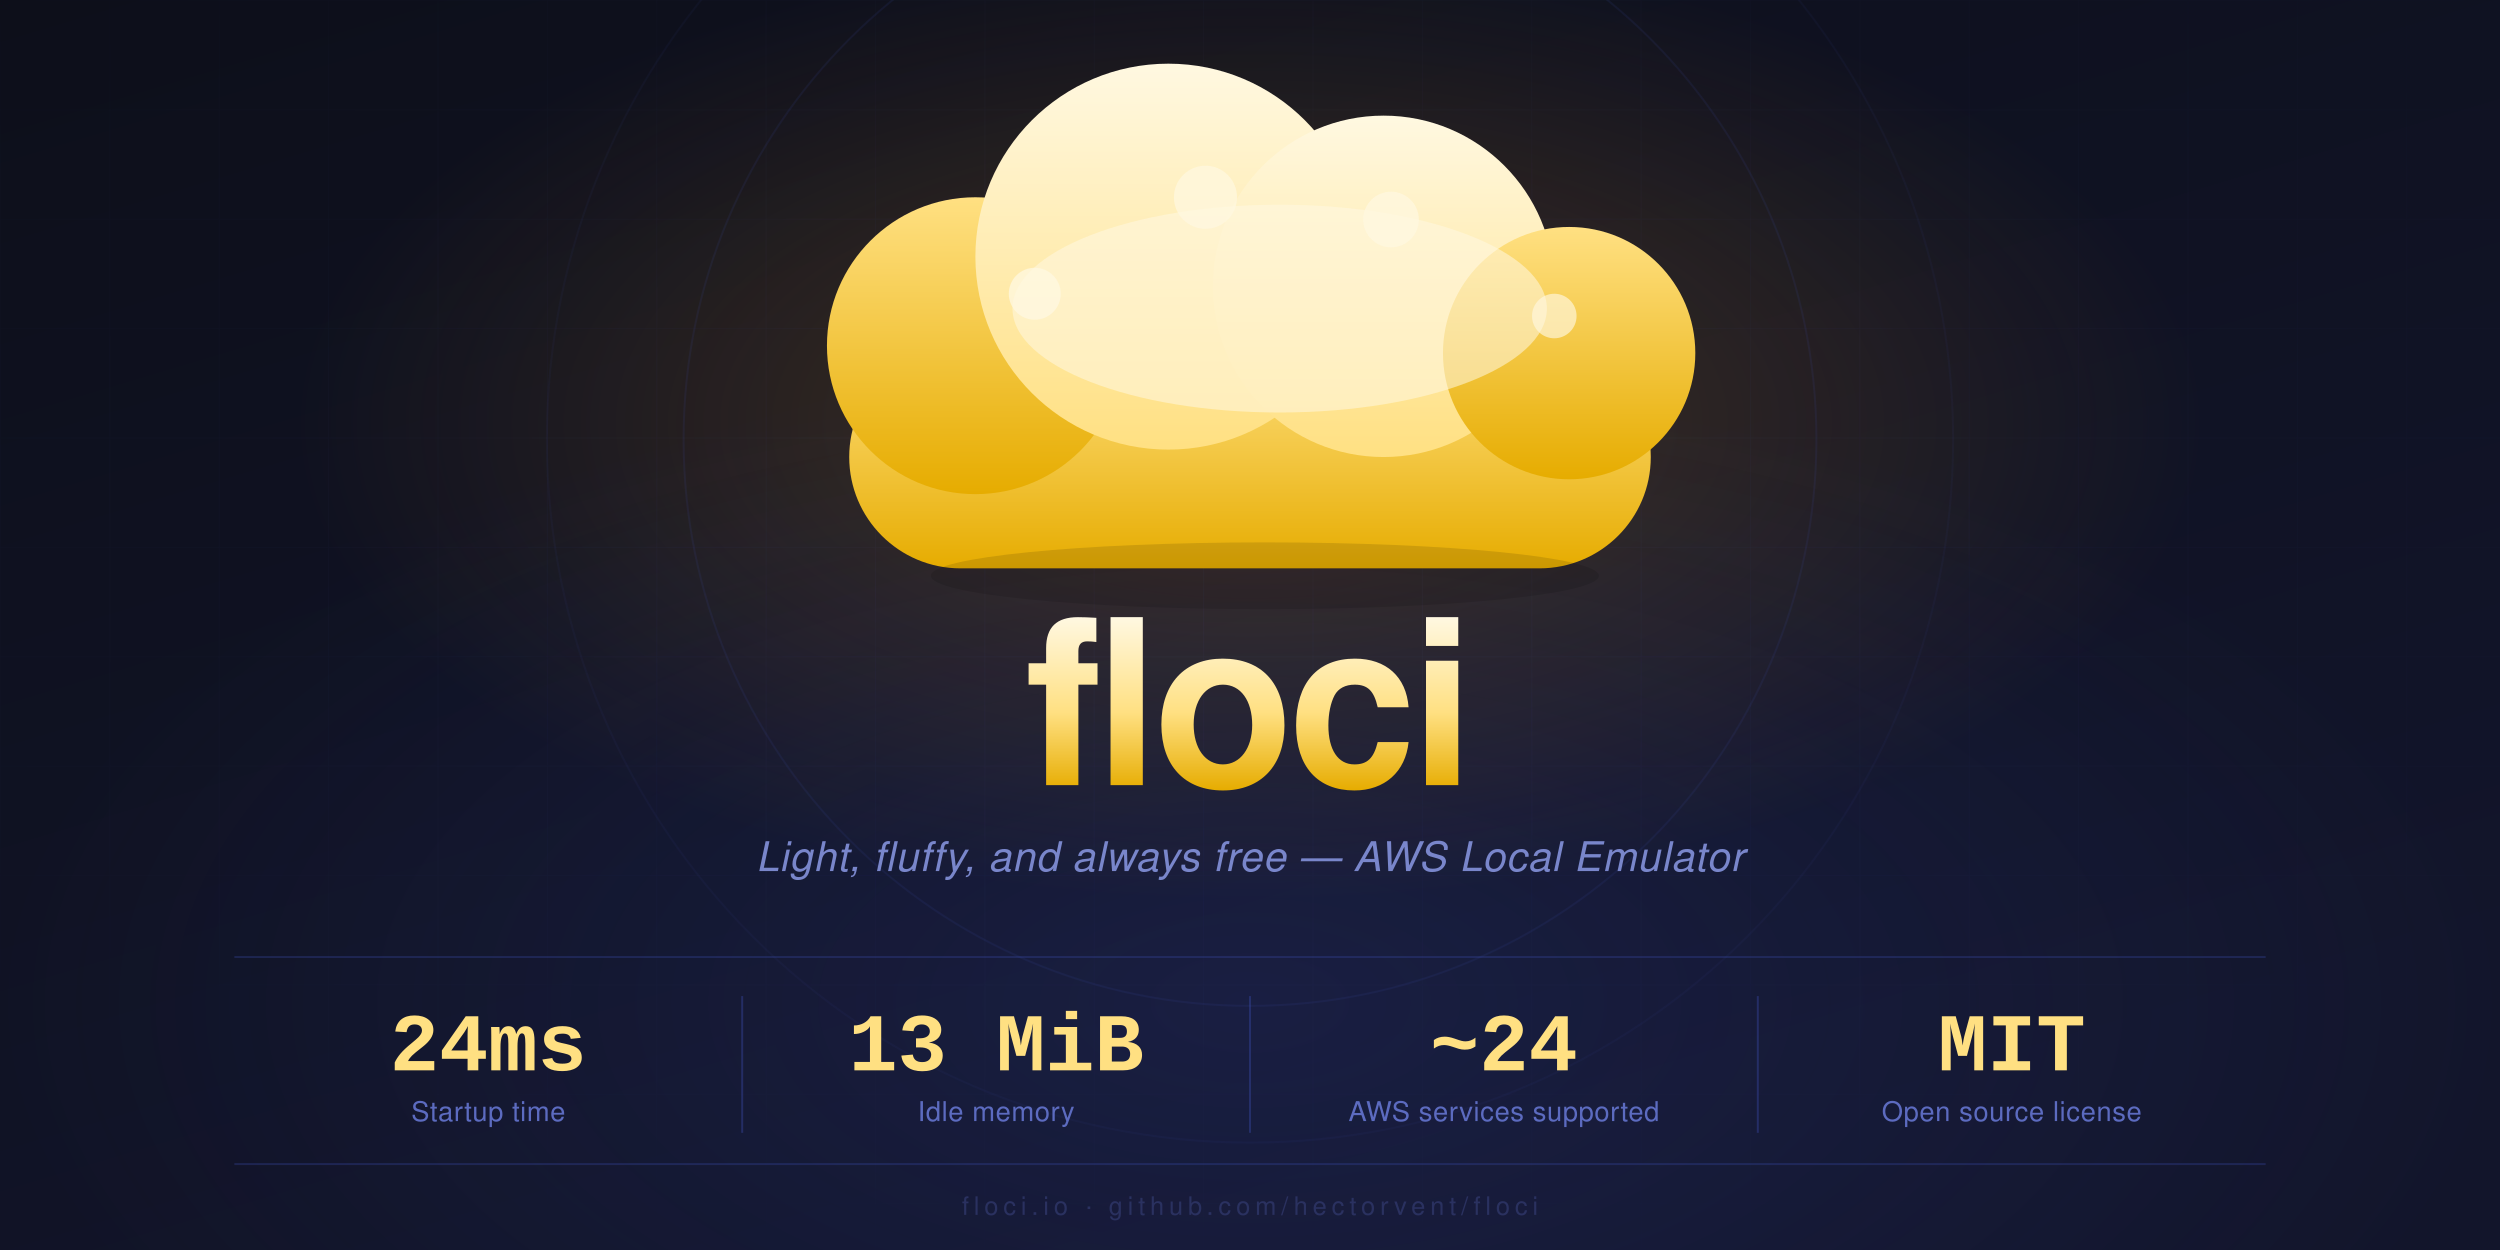
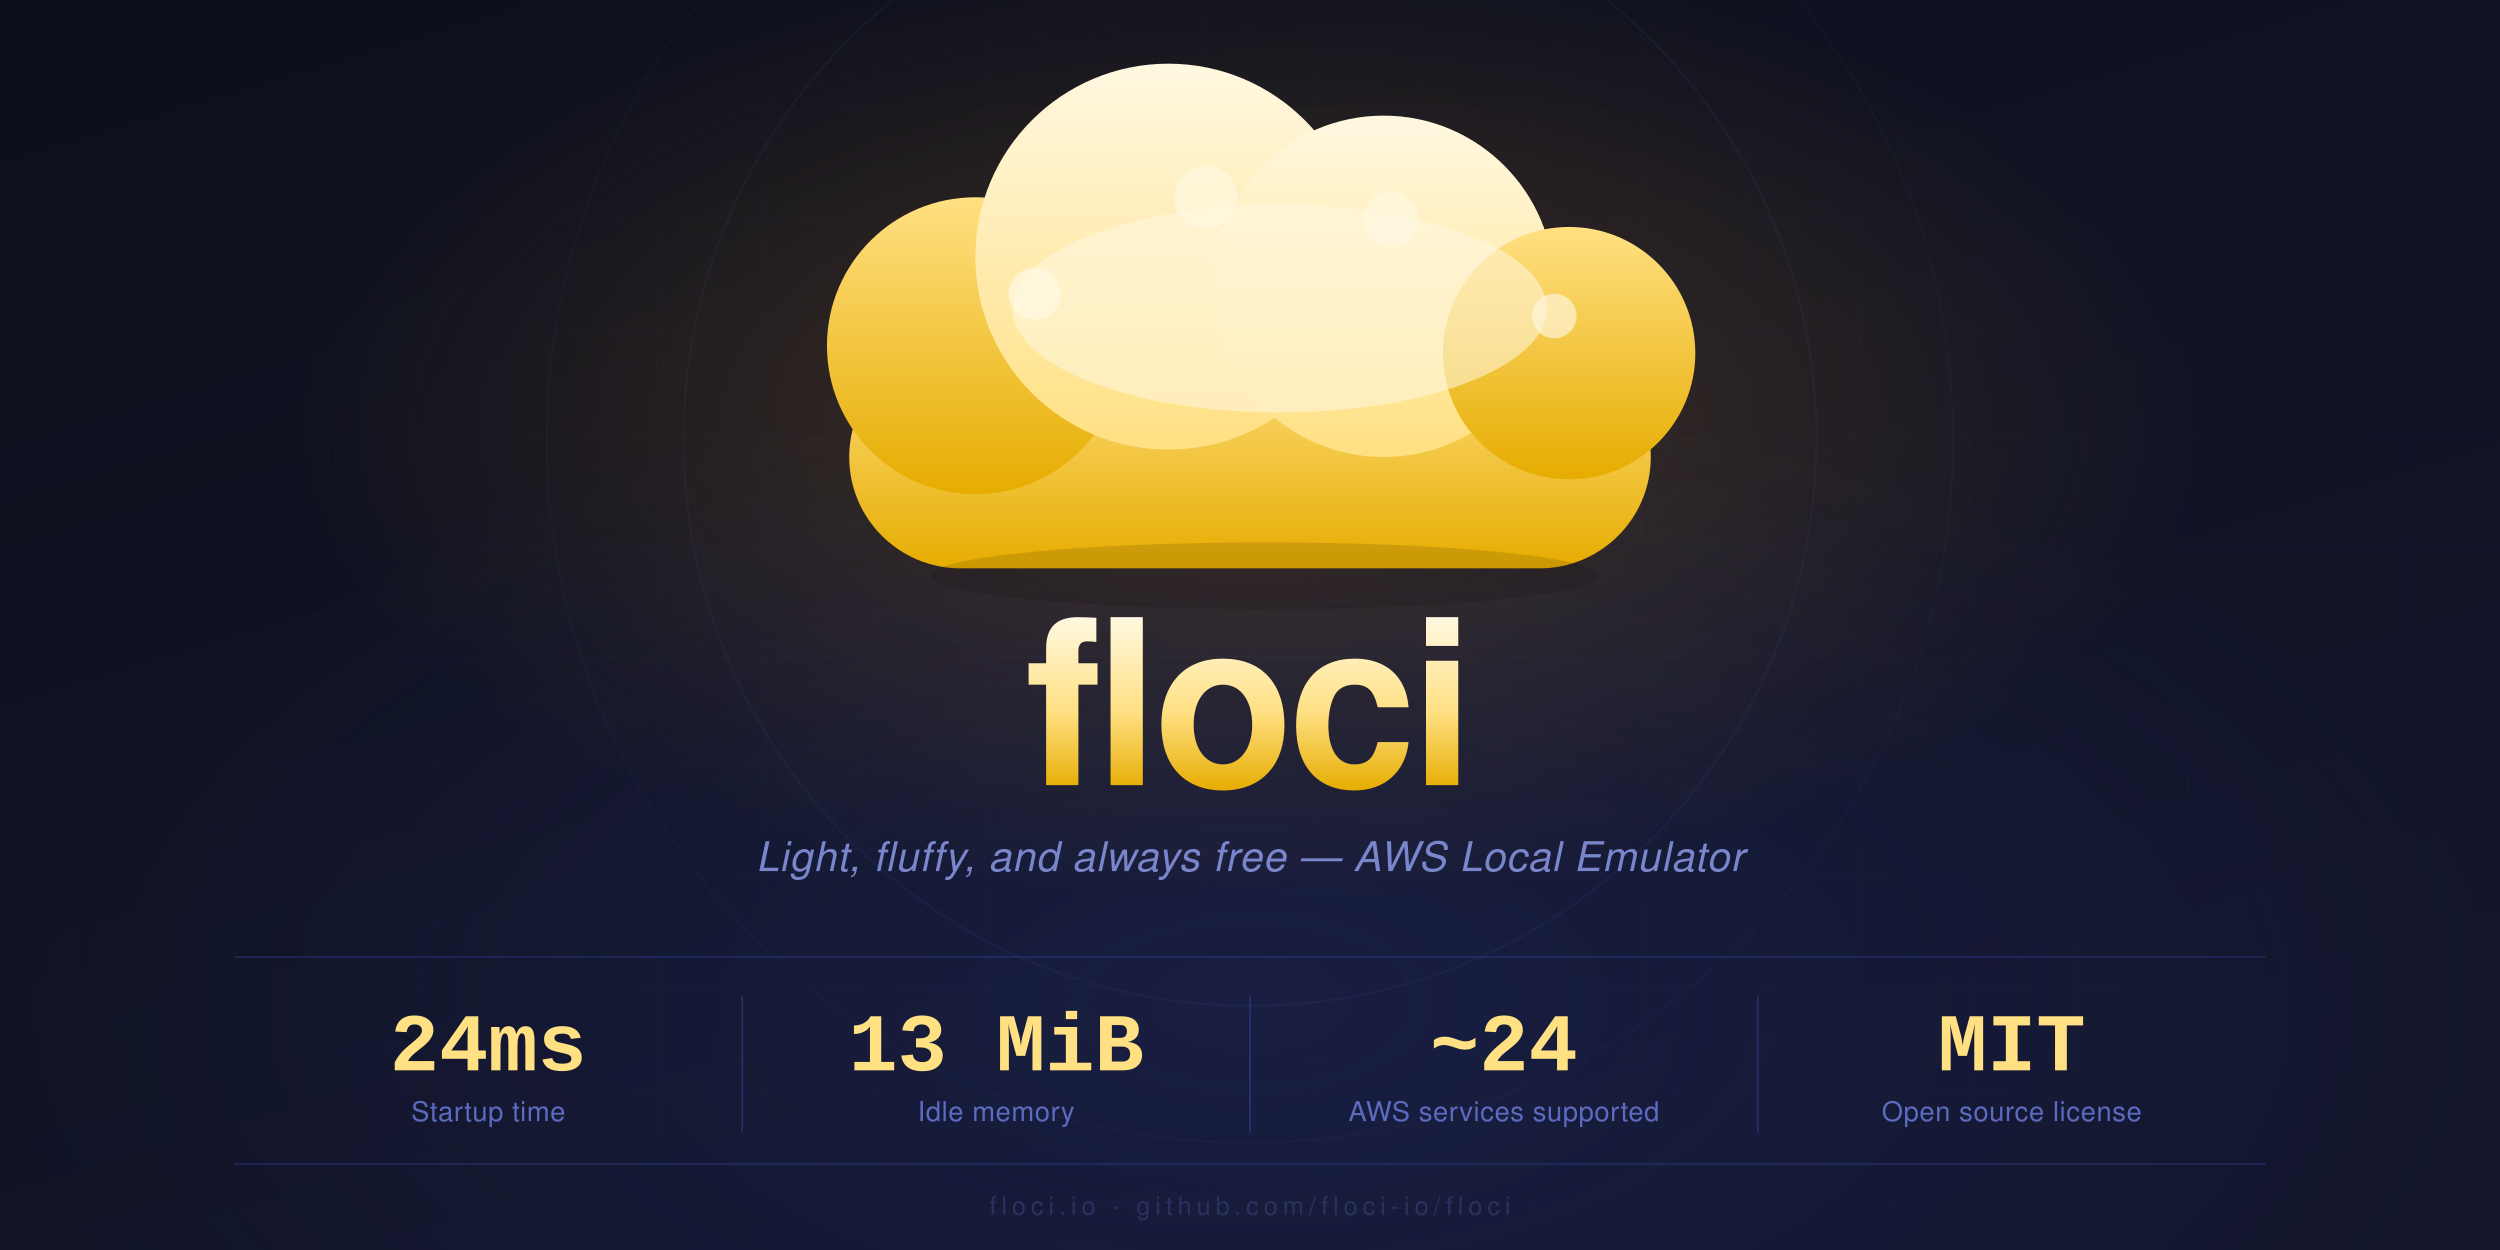
<svg xmlns="http://www.w3.org/2000/svg" width="1280" height="640" viewBox="0 0 1280 640">
  <defs>
    <linearGradient id="bg" x1="0" y1="0" x2="0.6" y2="1">
      <stop offset="0%" stop-color="#0d0f1a" />
      <stop offset="100%" stop-color="#12152b" />
    </linearGradient>
    <radialGradient id="glow-amber" cx="50%" cy="34%" r="38%">
      <stop offset="0%" stop-color="#f9a825" stop-opacity="0.22" />
      <stop offset="100%" stop-color="#f9a825" stop-opacity="0" />
    </radialGradient>
    <radialGradient id="glow-indigo" cx="50%" cy="80%" r="50%">
      <stop offset="0%" stop-color="#3949ab" stop-opacity="0.2" />
      <stop offset="100%" stop-color="#3949ab" stop-opacity="0" />
    </radialGradient>
    <linearGradient id="pm" x1="0" y1="0" x2="0" y2="1">
      <stop offset="0%" stop-color="#fff8e1" />
      <stop offset="100%" stop-color="#ffe082" />
    </linearGradient>
    <linearGradient id="ps" x1="0" y1="0" x2="0" y2="1">
      <stop offset="0%" stop-color="#ffe082" />
      <stop offset="100%" stop-color="#e6ac00" />
    </linearGradient>
    <linearGradient id="wm" x1="0" y1="0" x2="0" y2="1">
      <stop offset="0%" stop-color="#fff8e1" />
      <stop offset="55%" stop-color="#ffe082" />
      <stop offset="100%" stop-color="#e6ac00" />
    </linearGradient>
    <pattern id="grid" width="56" height="56" patternUnits="userSpaceOnUse">
      <path d="M 56 0 L 0 0 0 56" fill="none" stroke="#3949ab" stroke-width="0.5" opacity="0.15" />
    </pattern>
    <radialGradient id="gmask-g" cx="50%" cy="40%" r="65%">
      <stop offset="0%" stop-color="white" stop-opacity="0.9" />
      <stop offset="100%" stop-color="white" stop-opacity="0" />
    </radialGradient>
    <mask id="gmask">
      <rect width="1280" height="640" fill="url(#gmask-g)" />
    </mask>
  </defs>
  <rect width="1280" height="640" fill="url(#bg)" />
  <rect width="1280" height="640" fill="url(#grid)" mask="url(#gmask)" />
  <rect width="1280" height="640" fill="url(#glow-amber)" />
  <rect width="1280" height="640" fill="url(#glow-indigo)" />
  <circle cx="640" cy="225" r="290" fill="none" stroke="#3949ab" stroke-width="1" opacity="0.12" />
  <circle cx="640" cy="225" r="360" fill="none" stroke="#3949ab" stroke-width="1" opacity="0.07" />
  <g transform="translate(640,215) scale(1.9)">
    <rect x="-108" y="-20" width="216" height="60" rx="30" fill="url(#ps)" />
    <circle cx="-74" cy="-20" r="40" fill="url(#ps)" />
    <circle cx="-22" cy="-44" r="52" fill="url(#pm)" />
    <circle cx="36" cy="-36" r="46" fill="url(#pm)" />
    <circle cx="86" cy="-18" r="34" fill="url(#ps)" />
    <ellipse cx="8" cy="-30" rx="72" ry="28" fill="#fff8e1" opacity="0.55" />
    <circle cx="-58" cy="-34" r="7" fill="#fff8e1" opacity="0.75" />
    <circle cx="-12" cy="-60" r="8.5" fill="#fff8e1" opacity="0.70" />
    <circle cx="38" cy="-54" r="7.5" fill="#fff8e1" opacity="0.70" />
    <circle cx="82" cy="-28" r="6" fill="#fff8e1" opacity="0.65" />
    <ellipse cx="4" cy="42" rx="90" ry="9" fill="#000" opacity="0.12" />
  </g>
-   <text x="640" y="402" font-family="'Helvetica Neue', Helvetica, Arial, sans-serif" font-size="118" font-weight="800" fill="url(#wm)" text-anchor="middle" letter-spacing="-3">floci</text>
-   <text x="640" y="446" font-family="'Helvetica Neue', Helvetica, Arial, sans-serif" font-size="21" font-weight="300" font-style="italic" fill="#7986cb" text-anchor="middle" letter-spacing="0.5">Light, fluffy, and always free — AWS Local Emulator</text>
+   <text x="640" y="402" font-family="'Helvetica Neue', Helvetica, Arial, sans-serif" font-size="118" font-weight="800" fill="url(#wm)" text-anchor="middle" letter-spacing="-3">floci
+     </text>
+   <text x="640" y="446" font-family="'Helvetica Neue', Helvetica, Arial, sans-serif" font-size="21" font-weight="300" font-style="italic" fill="#7986cb" text-anchor="middle" letter-spacing="0.5">Light, fluffy, and always free — AWS Local Emulator
+     </text>
  <line x1="120" y1="490" x2="1160" y2="490" stroke="#3949ab" stroke-width="1" opacity="0.3" />
-   <text x="250" y="548" font-family="'Courier New', Courier, monospace" font-size="42" font-weight="700" fill="#ffe082" text-anchor="middle">24ms</text>
-   <text x="250" y="574" font-family="'Helvetica Neue', Helvetica, Arial, sans-serif" font-size="14" fill="#5c6bc0" text-anchor="middle" letter-spacing="0.3">Startup time</text>
+   <text x="250" y="548" font-family="'Courier New', Courier, monospace" font-size="42" font-weight="700" fill="#ffe082" text-anchor="middle">24ms
+     </text>
+   <text x="250" y="574" font-family="'Helvetica Neue', Helvetica, Arial, sans-serif" font-size="14" fill="#5c6bc0" text-anchor="middle" letter-spacing="0.3">Startup time
+     </text>
  <line x1="380" y1="510" x2="380" y2="580" stroke="#3949ab" stroke-width="1" opacity="0.4" />
-   <text x="510" y="548" font-family="'Courier New', Courier, monospace" font-size="42" font-weight="700" fill="#ffe082" text-anchor="middle">13 MiB</text>
-   <text x="510" y="574" font-family="'Helvetica Neue', Helvetica, Arial, sans-serif" font-size="14" fill="#5c6bc0" text-anchor="middle" letter-spacing="0.3">Idle memory</text>
+   <text x="510" y="548" font-family="'Courier New', Courier, monospace" font-size="42" font-weight="700" fill="#ffe082" text-anchor="middle">13 MiB
+     </text>
+   <text x="510" y="574" font-family="'Helvetica Neue', Helvetica, Arial, sans-serif" font-size="14" fill="#5c6bc0" text-anchor="middle" letter-spacing="0.3">Idle memory
+     </text>
  <line x1="640" y1="510" x2="640" y2="580" stroke="#3949ab" stroke-width="1" opacity="0.4" />
-   <text x="770" y="548" font-family="'Courier New', Courier, monospace" font-size="42" font-weight="700" fill="#ffe082" text-anchor="middle">~24</text>
-   <text x="770" y="574" font-family="'Helvetica Neue', Helvetica, Arial, sans-serif" font-size="14" fill="#5c6bc0" text-anchor="middle" letter-spacing="0.3">AWS services supported</text>
+   <text x="770" y="548" font-family="'Courier New', Courier, monospace" font-size="42" font-weight="700" fill="#ffe082" text-anchor="middle">~24
+     </text>
+   <text x="770" y="574" font-family="'Helvetica Neue', Helvetica, Arial, sans-serif" font-size="14" fill="#5c6bc0" text-anchor="middle" letter-spacing="0.3">AWS services supported
+     </text>
  <line x1="900" y1="510" x2="900" y2="580" stroke="#3949ab" stroke-width="1" opacity="0.4" />
-   <text x="1030" y="548" font-family="'Courier New', Courier, monospace" font-size="42" font-weight="700" fill="#ffe082" text-anchor="middle">MIT</text>
-   <text x="1030" y="574" font-family="'Helvetica Neue', Helvetica, Arial, sans-serif" font-size="14" fill="#5c6bc0" text-anchor="middle" letter-spacing="0.3">Open source license</text>
+   <text x="1030" y="548" font-family="'Courier New', Courier, monospace" font-size="42" font-weight="700" fill="#ffe082" text-anchor="middle">MIT
+     </text>
+   <text x="1030" y="574" font-family="'Helvetica Neue', Helvetica, Arial, sans-serif" font-size="14" fill="#5c6bc0" text-anchor="middle" letter-spacing="0.3">Open source license
+     </text>
  <line x1="120" y1="596" x2="1160" y2="596" stroke="#3949ab" stroke-width="1" opacity="0.3" />
-   <text x="640" y="622" font-family="'Helvetica Neue', Helvetica, Arial, sans-serif" font-size="13" fill="#2a3160" text-anchor="middle" letter-spacing="2.5">floci.io  ·  github.com/hectorvent/floci</text>
+   <text x="640" y="622" font-family="'Helvetica Neue', Helvetica, Arial, sans-serif" font-size="13" fill="#2a3160" text-anchor="middle" letter-spacing="2.5">floci.io · github.com/floci-io/floci
+     </text>
</svg>
